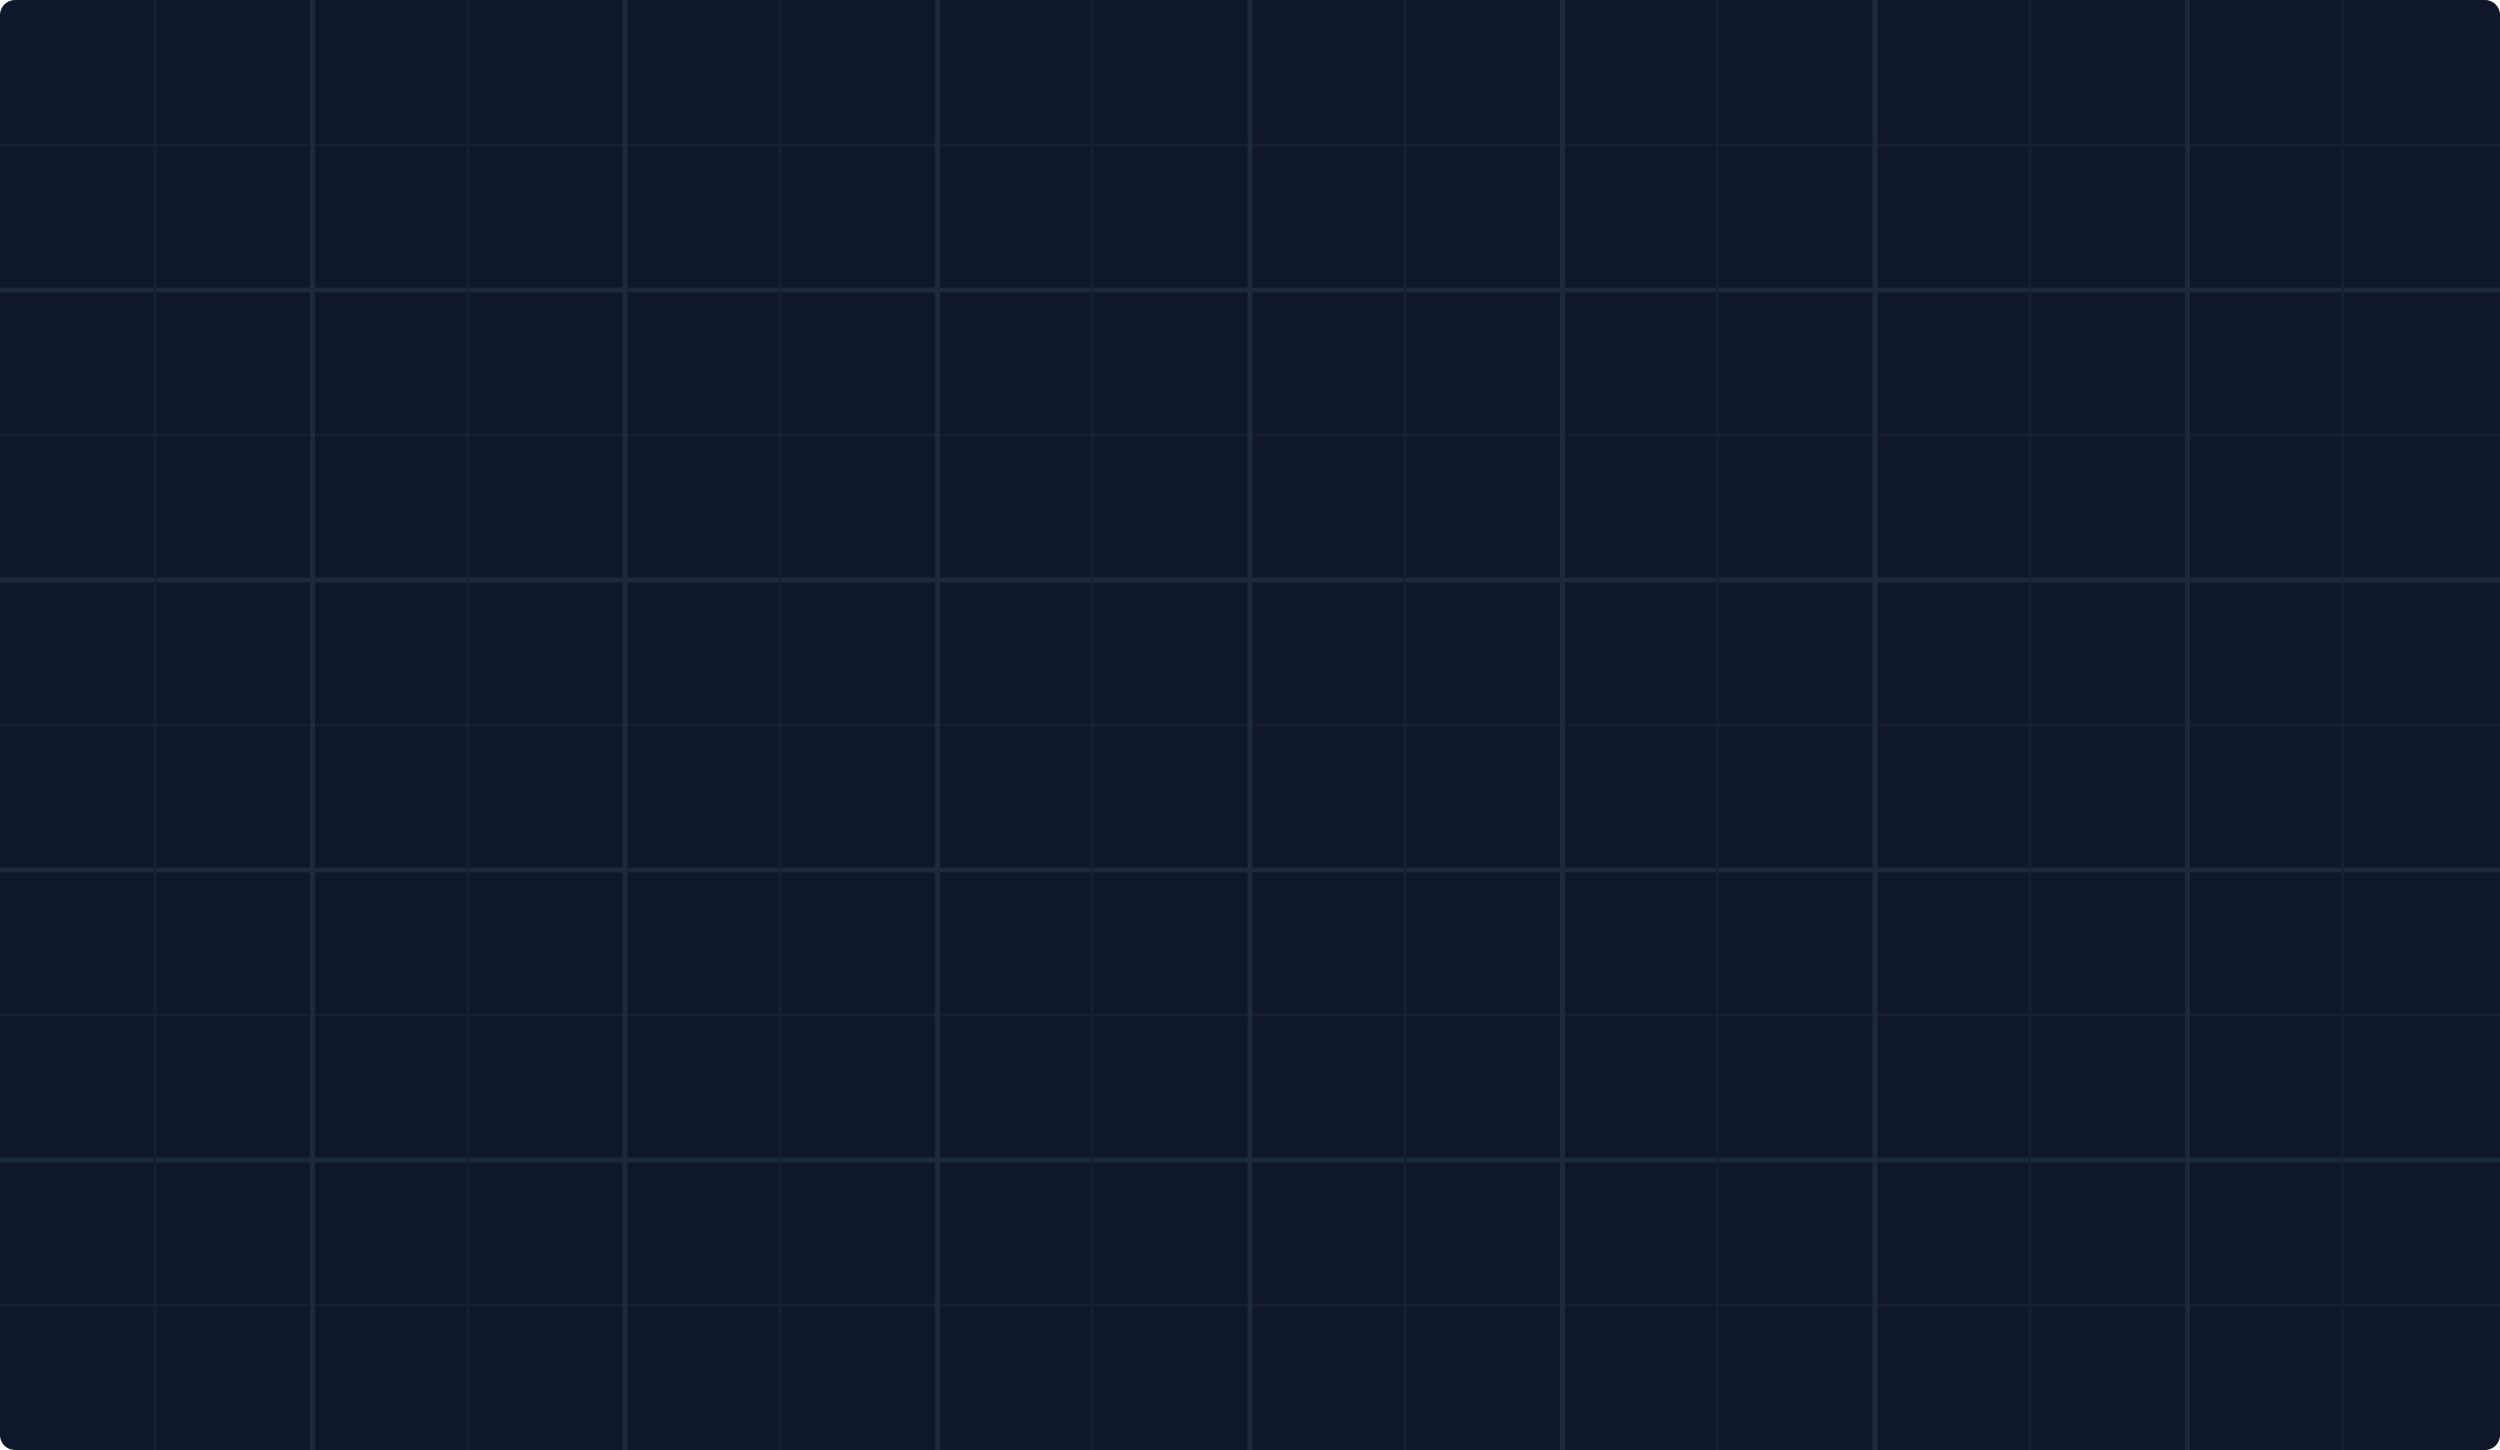
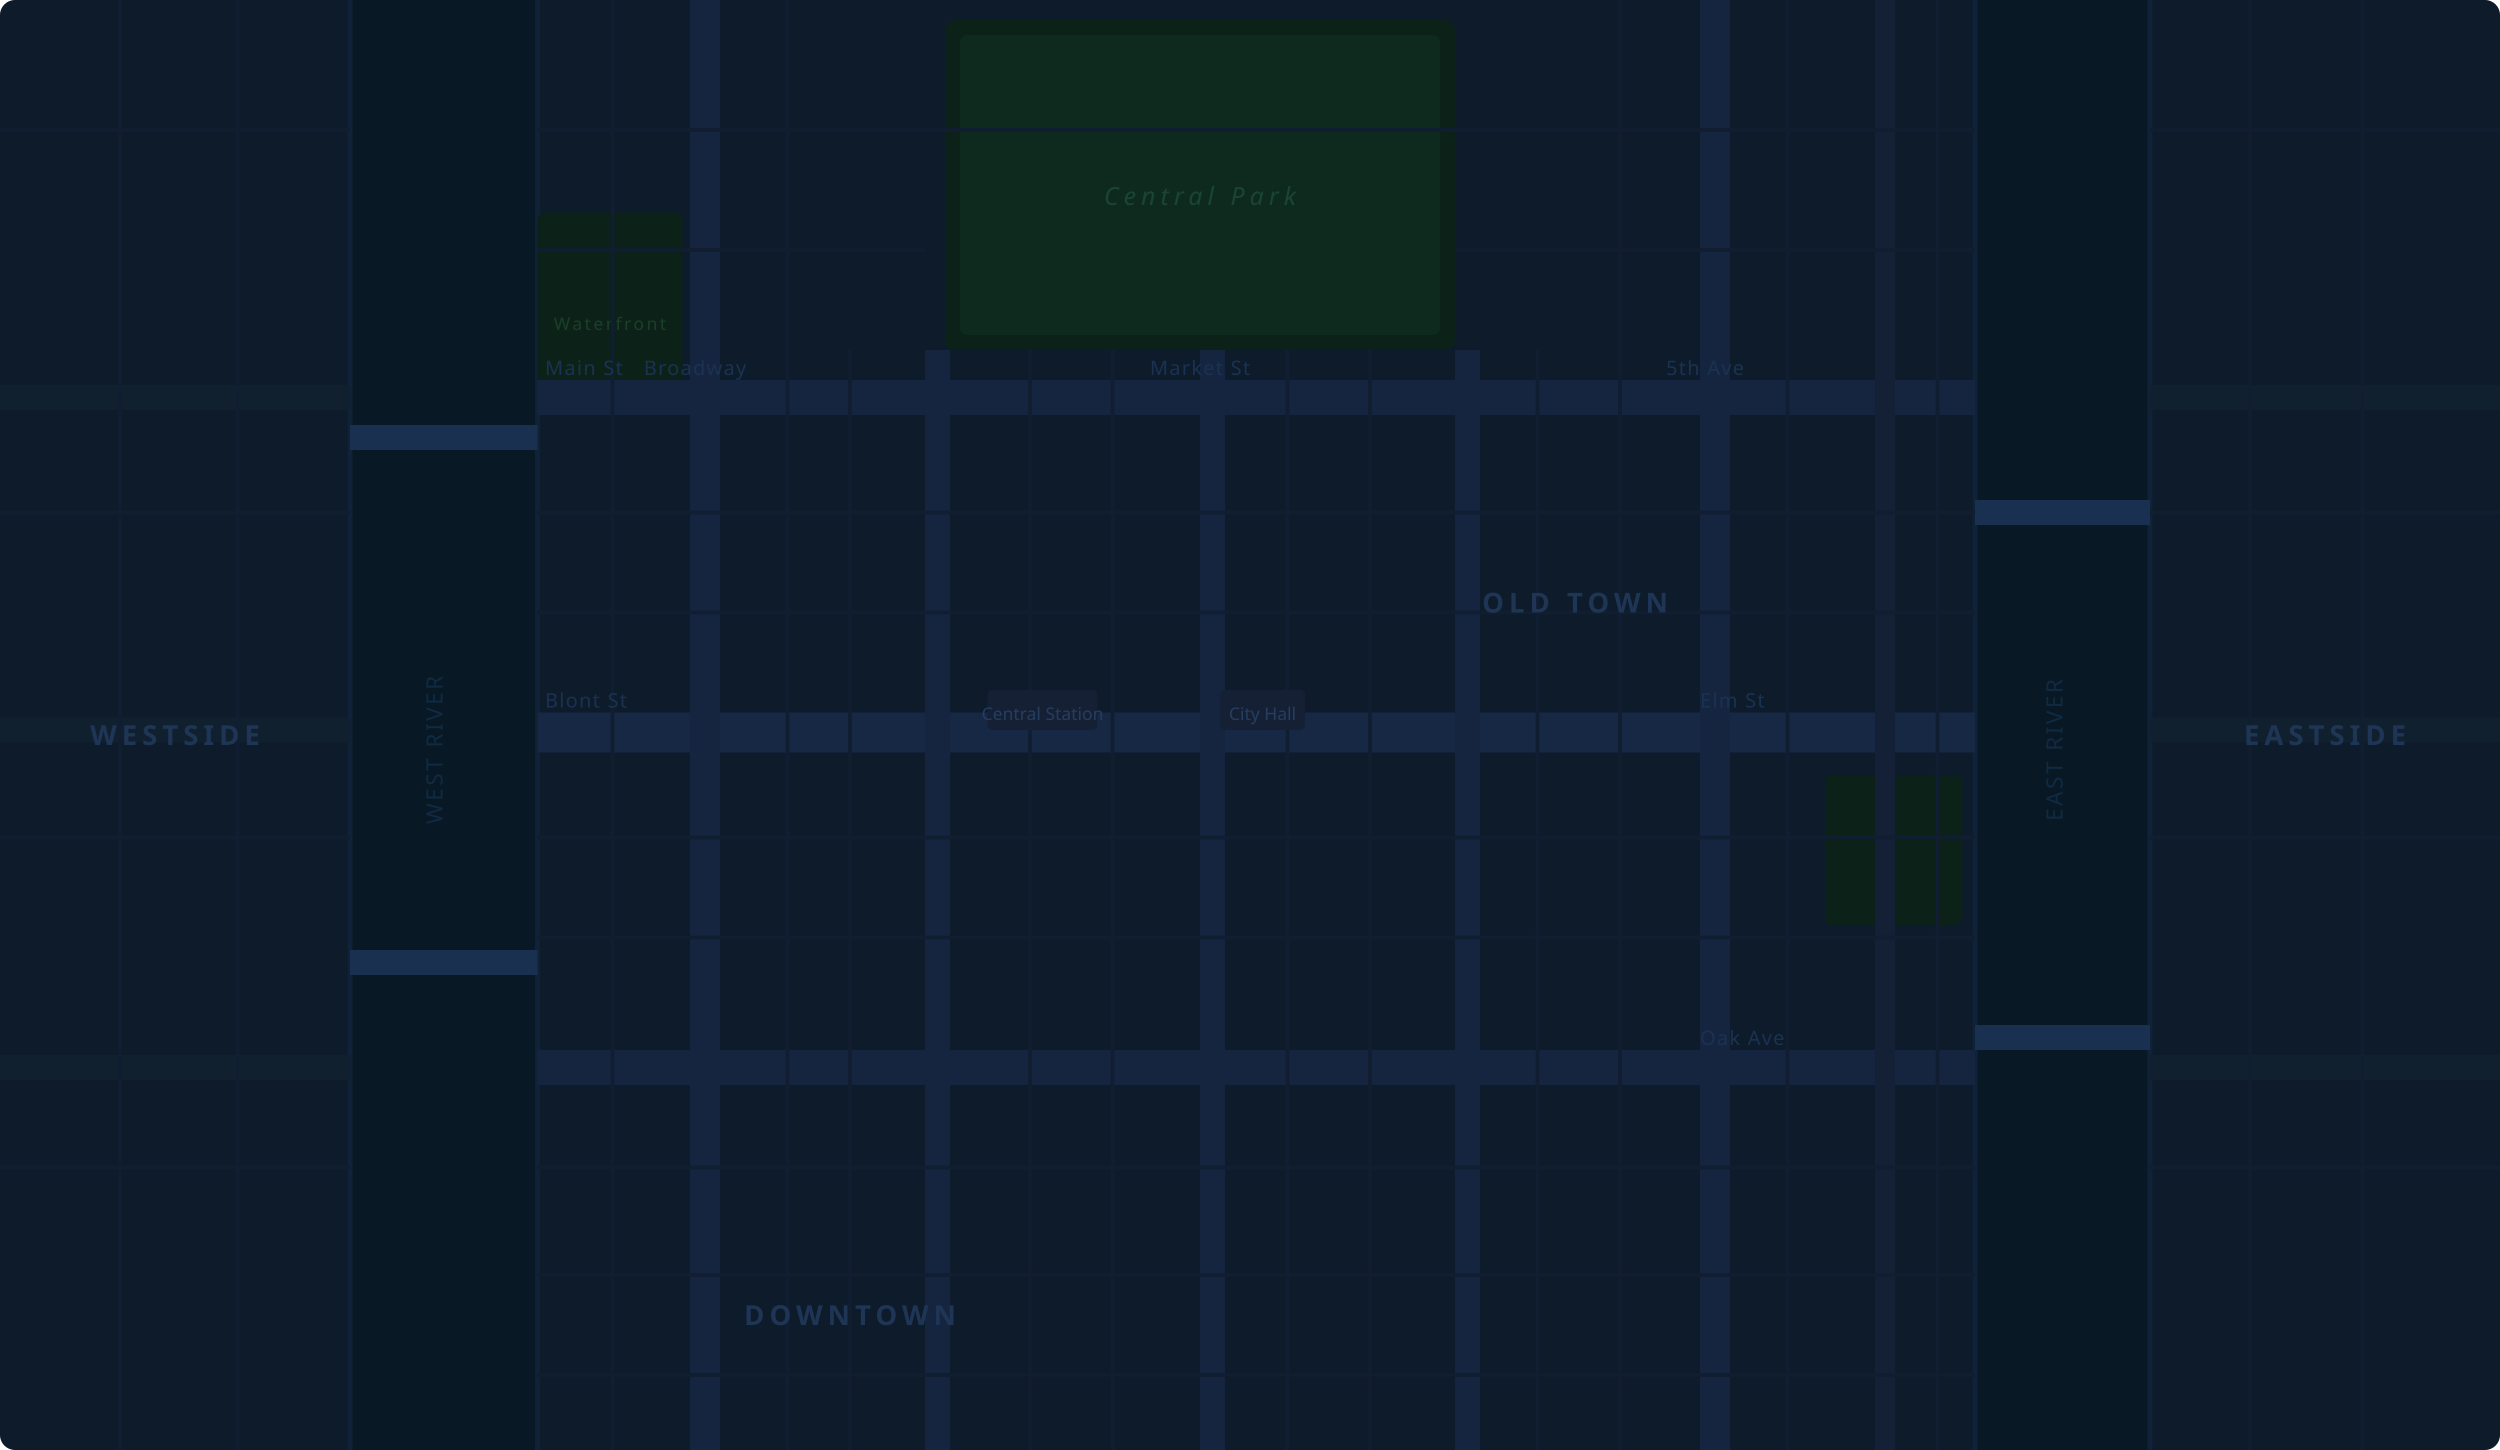
<svg xmlns="http://www.w3.org/2000/svg" viewBox="0 0 1000 580">
-   <rect width="1000" height="580" fill="#0f172a" rx="6" />
-   <line x1="0" y1="116" x2="1000" y2="116" stroke="#1e293b" stroke-width="2" />
-   <line x1="0" y1="232" x2="1000" y2="232" stroke="#1e293b" stroke-width="2" />
-   <line x1="0" y1="348" x2="1000" y2="348" stroke="#1e293b" stroke-width="2" />
-   <line x1="0" y1="464" x2="1000" y2="464" stroke="#1e293b" stroke-width="2" />
-   <line x1="0" y1="58" x2="1000" y2="58" stroke="#172030" stroke-width="1" />
-   <line x1="0" y1="174" x2="1000" y2="174" stroke="#172030" stroke-width="1" />
-   <line x1="0" y1="290" x2="1000" y2="290" stroke="#172030" stroke-width="1" />
-   <line x1="0" y1="406" x2="1000" y2="406" stroke="#172030" stroke-width="1" />
-   <line x1="0" y1="522" x2="1000" y2="522" stroke="#172030" stroke-width="1" />
-   <line x1="125" y1="0" x2="125" y2="580" stroke="#1e293b" stroke-width="2" />
-   <line x1="250" y1="0" x2="250" y2="580" stroke="#1e293b" stroke-width="2" />
-   <line x1="375" y1="0" x2="375" y2="580" stroke="#1e293b" stroke-width="2" />
-   <line x1="500" y1="0" x2="500" y2="580" stroke="#1e293b" stroke-width="2" />
-   <line x1="625" y1="0" x2="625" y2="580" stroke="#1e293b" stroke-width="2" />
-   <line x1="750" y1="0" x2="750" y2="580" stroke="#1e293b" stroke-width="2" />
-   <line x1="875" y1="0" x2="875" y2="580" stroke="#1e293b" stroke-width="2" />
-   <line x1="62" y1="0" x2="62" y2="580" stroke="#172030" stroke-width="1" />
-   <line x1="187" y1="0" x2="187" y2="580" stroke="#172030" stroke-width="1" />
-   <line x1="312" y1="0" x2="312" y2="580" stroke="#172030" stroke-width="1" />
-   <line x1="437" y1="0" x2="437" y2="580" stroke="#172030" stroke-width="1" />
-   <line x1="562" y1="0" x2="562" y2="580" stroke="#172030" stroke-width="1" />
-   <line x1="687" y1="0" x2="687" y2="580" stroke="#172030" stroke-width="1" />
-   <line x1="812" y1="0" x2="812" y2="580" stroke="#172030" stroke-width="1" />
-   <line x1="937" y1="0" x2="937" y2="580" stroke="#172030" stroke-width="1" />
+   <rect width="1000" height="580" fill="#0d1b2a" rx="6" />
+   <rect x="140" y="0" width="75" height="580" fill="#091825" />
+   <rect x="155" y="0" width="45" height="580" fill="#08162200" opacity="0.0" />
+   <line x1="140" y1="0" x2="140" y2="580" stroke="#0f2238" stroke-width="2" />
+   <line x1="215" y1="0" x2="215" y2="580" stroke="#0f2238" stroke-width="2" />
+   <text x="177" y="300" text-anchor="middle" font-size="9" fill="#0f2a42" font-family="system-ui" letter-spacing="1" transform="rotate(-90,177,300)">WEST RIVER</text>
+   <rect x="790" y="0" width="70" height="580" fill="#091825" />
+   <line x1="790" y1="0" x2="790" y2="580" stroke="#0f2238" stroke-width="2" />
+   <line x1="860" y1="0" x2="860" y2="580" stroke="#0f2238" stroke-width="2" />
+   <text x="825" y="300" text-anchor="middle" font-size="9" fill="#0f2a42" font-family="system-ui" letter-spacing="1" transform="rotate(-90,825,300)">EAST RIVER</text>
+   <rect x="140" y="170" width="75" height="10" fill="#1a3050" />
+   <rect x="140" y="380" width="75" height="10" fill="#1a3050" />
+   <rect x="790" y="200" width="70" height="10" fill="#1a3050" />
+   <rect x="790" y="410" width="70" height="10" fill="#1a3050" />
+   <rect x="378" y="8" width="204" height="132" fill="#0c2218" rx="4" />
+   <rect x="384" y="14" width="192" height="120" fill="#0e2a1e" rx="3" />
+   <text x="480" y="82" text-anchor="middle" font-size="10" fill="#1a4530" font-family="system-ui" letter-spacing="2" font-style="italic">Central Park</text>
+   <rect x="215" y="85" width="58" height="80" fill="#0c2218" rx="3" />
+   <text x="244" y="132" text-anchor="middle" font-size="7" fill="#1a3f28" font-family="system-ui" letter-spacing="1">Waterfront</text>
+   <rect x="730" y="310" width="55" height="60" fill="#0c2218" rx="3" />
+   <rect x="215" y="152" width="575" height="14" fill="#152540" />
+   <rect x="215" y="285" width="575" height="16" fill="#172844" />
+   <rect x="215" y="420" width="575" height="14" fill="#152540" />
+   <rect x="0" y="154" width="140" height="10" fill="#11202f" />
+   <rect x="0" y="287" width="140" height="10" fill="#11202f" />
+   <rect x="0" y="422" width="140" height="10" fill="#11202f" />
+   <rect x="860" y="154" width="140" height="10" fill="#11202f" />
+   <rect x="860" y="287" width="140" height="10" fill="#11202f" />
+   <rect x="860" y="422" width="140" height="10" fill="#11202f" />
+   <rect x="276" y="0" width="12" height="580" fill="#152540" />
+   <rect x="370" y="140" width="10" height="440" fill="#152540" />
+   <rect x="480" y="140" width="10" height="440" fill="#152540" />
+   <rect x="582" y="140" width="10" height="440" fill="#152540" />
+   <rect x="680" y="0" width="12" height="580" fill="#152540" />
+   <rect x="750" y="0" width="8" height="580" fill="#132035" />
+   <g stroke="#111d30" stroke-width="1.5" fill="none">
+     <line x1="215" y1="52" x2="790" y2="52" />
+     <line x1="215" y1="100" x2="370" y2="100" />
+     <line x1="582" y1="100" x2="790" y2="100" />
+     <line x1="215" y1="205" x2="790" y2="205" />
+     <line x1="215" y1="245" x2="790" y2="245" />
+     <line x1="215" y1="335" x2="790" y2="335" />
+     <line x1="215" y1="375" x2="790" y2="375" />
+     <line x1="215" y1="467" x2="790" y2="467" />
+     <line x1="215" y1="510" x2="790" y2="510" />
+     <line x1="215" y1="550" x2="790" y2="550" />
+     <line x1="0" y1="52" x2="140" y2="52" />
+     <line x1="0" y1="205" x2="140" y2="205" />
+     <line x1="0" y1="335" x2="140" y2="335" />
+     <line x1="0" y1="467" x2="140" y2="467" />
+     <line x1="860" y1="52" x2="1000" y2="52" />
+     <line x1="860" y1="205" x2="1000" y2="205" />
+     <line x1="860" y1="335" x2="1000" y2="335" />
+     <line x1="860" y1="467" x2="1000" y2="467" />
+   </g>
+   <g stroke="#111d30" stroke-width="1.5" fill="none">
+     <line x1="245" y1="0" x2="245" y2="580" />
+     <line x1="315" y1="0" x2="315" y2="580" />
+     <line x1="340" y1="140" x2="340" y2="580" />
+     <line x1="412" y1="140" x2="412" y2="580" />
+     <line x1="445" y1="140" x2="445" y2="580" />
+     <line x1="515" y1="140" x2="515" y2="580" />
+     <line x1="548" y1="140" x2="548" y2="580" />
+     <line x1="615" y1="140" x2="615" y2="580" />
+     <line x1="648" y1="0" x2="648" y2="580" />
+     <line x1="715" y1="0" x2="715" y2="580" />
+     <line x1="775" y1="0" x2="775" y2="580" />
+     <line x1="48" y1="0" x2="48" y2="580" />
+     <line x1="95" y1="0" x2="95" y2="580" />
+     <line x1="900" y1="0" x2="900" y2="580" />
+     <line x1="945" y1="0" x2="945" y2="580" />
+   </g>
+   <g font-size="8" fill="#1a3252" font-family="system-ui" letter-spacing="0.5">
+     <text x="278" y="150" text-anchor="middle">Broadway</text>
+     <text x="682" y="150" text-anchor="middle">5th Ave</text>
+     <text x="480" y="150" text-anchor="middle">Market St</text>
+     <text x="680" y="283">Elm St</text>
+     <text x="680" y="418">Oak Ave</text>
+     <text x="218" y="150">Main St</text>
+     <text x="218" y="283">Blont St</text>
+   </g>
+   <g fill="#1a3252" font-size="9" font-family="system-ui">
+     <rect x="488" y="276" width="34" height="16" rx="2" fill="#152035" />
+     <text x="505" y="288" text-anchor="middle" font-size="7" fill="#253d60">City Hall</text>
+     <rect x="395" y="276" width="44" height="16" rx="2" fill="#152035" />
+     <text x="417" y="288" text-anchor="middle" font-size="7" fill="#253d60">Central Station</text>
+   </g>
+   <text x="70" y="298" text-anchor="middle" font-size="11" fill="#1e3555" font-family="system-ui" letter-spacing="2" font-weight="600">WESTSIDE</text>
+   <text x="340" y="530" text-anchor="middle" font-size="11" fill="#1e3555" font-family="system-ui" letter-spacing="2" font-weight="600">DOWNTOWN</text>
+   <text x="630" y="245" text-anchor="middle" font-size="11" fill="#1e3555" font-family="system-ui" letter-spacing="2" font-weight="600">OLD TOWN</text>
+   <text x="930" y="298" text-anchor="middle" font-size="11" fill="#1e3555" font-family="system-ui" letter-spacing="2" font-weight="600">EASTSIDE</text>
</svg>
